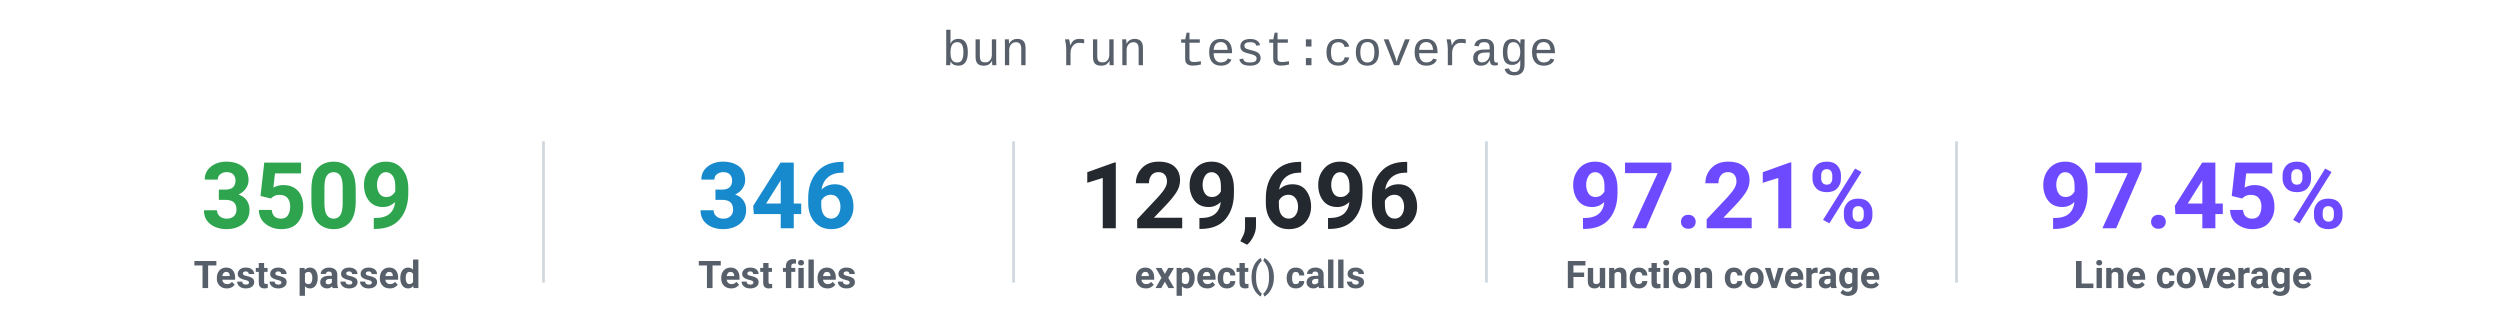
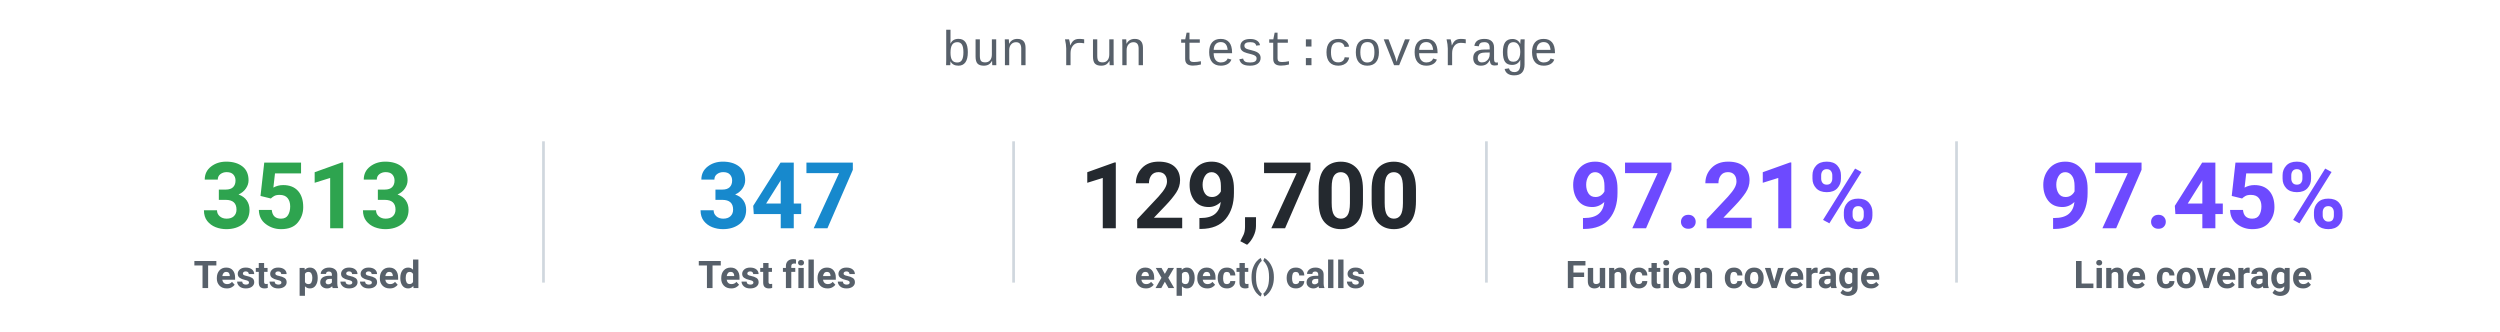
- <svg xmlns="http://www.w3.org/2000/svg" viewBox="0 0 920 122" width="920" height="122" role="img" aria-label="bun run test:coverage — 3509 tests passed, 346 test files, 129,696 expect() calls, 97.21% function coverage, 97.45% line coverage">
+ <svg xmlns="http://www.w3.org/2000/svg" viewBox="0 0 920 122" width="920" height="122" role="img" aria-label="bun run test:coverage — 3513 tests passed, 347 test files, 129,700 expect() calls, 97.21% function coverage, 97.45% line coverage">
  <style>
    .cmd { font-family: ui-monospace, SFMono-Regular, 'SF Mono', Menlo, Consolas, 'Liberation Mono', monospace; font-weight: 500; font-size: 18px; }
    .val { font-family: system-ui, -apple-system, BlinkMacSystemFont, 'Segoe UI', Roboto, sans-serif; font-weight: 700; font-size: 34px; }
    .lbl { font-family: system-ui, -apple-system, BlinkMacSystemFont, 'Segoe UI', Roboto, sans-serif; font-weight: 600; font-size: 14px; }
  </style>
  <text x="460" y="24" text-anchor="middle" class="cmd" fill="#57606a">bun run test:coverage</text>
  <line x1="200" y1="52" x2="200" y2="104" stroke="#d0d7de" stroke-width="1" />
  <line x1="373" y1="52" x2="373" y2="104" stroke="#d0d7de" stroke-width="1" />
  <line x1="547" y1="52" x2="547" y2="104" stroke="#d0d7de" stroke-width="1" />
  <line x1="720" y1="52" x2="720" y2="104" stroke="#d0d7de" stroke-width="1" />
-   <text x="113" y="84" text-anchor="middle" class="val" fill="#2ea44f">3509</text>
+   <text x="113" y="84" text-anchor="middle" class="val" fill="#2ea44f">3513</text>
  <text x="113" y="106" text-anchor="middle" class="lbl" fill="#57606a">Tests passed</text>
-   <text x="286" y="84" text-anchor="middle" class="val" fill="#1789cd">346</text>
+   <text x="286" y="84" text-anchor="middle" class="val" fill="#1789cd">347</text>
  <text x="286" y="106" text-anchor="middle" class="lbl" fill="#57606a">Test files</text>
-   <text x="460" y="84" text-anchor="middle" class="val" fill="#24292f">129,696</text>
+   <text x="460" y="84" text-anchor="middle" class="val" fill="#24292f">129,700</text>
  <text x="460" y="106" text-anchor="middle" class="lbl" fill="#57606a">expect() calls</text>
  <text x="634" y="84" text-anchor="middle" class="val" fill="#6d4aff">97.21%</text>
  <text x="634" y="106" text-anchor="middle" class="lbl" fill="#57606a">Function coverage</text>
  <text x="807" y="84" text-anchor="middle" class="val" fill="#6d4aff">97.45%</text>
  <text x="807" y="106" text-anchor="middle" class="lbl" fill="#57606a">Line coverage</text>
</svg>
